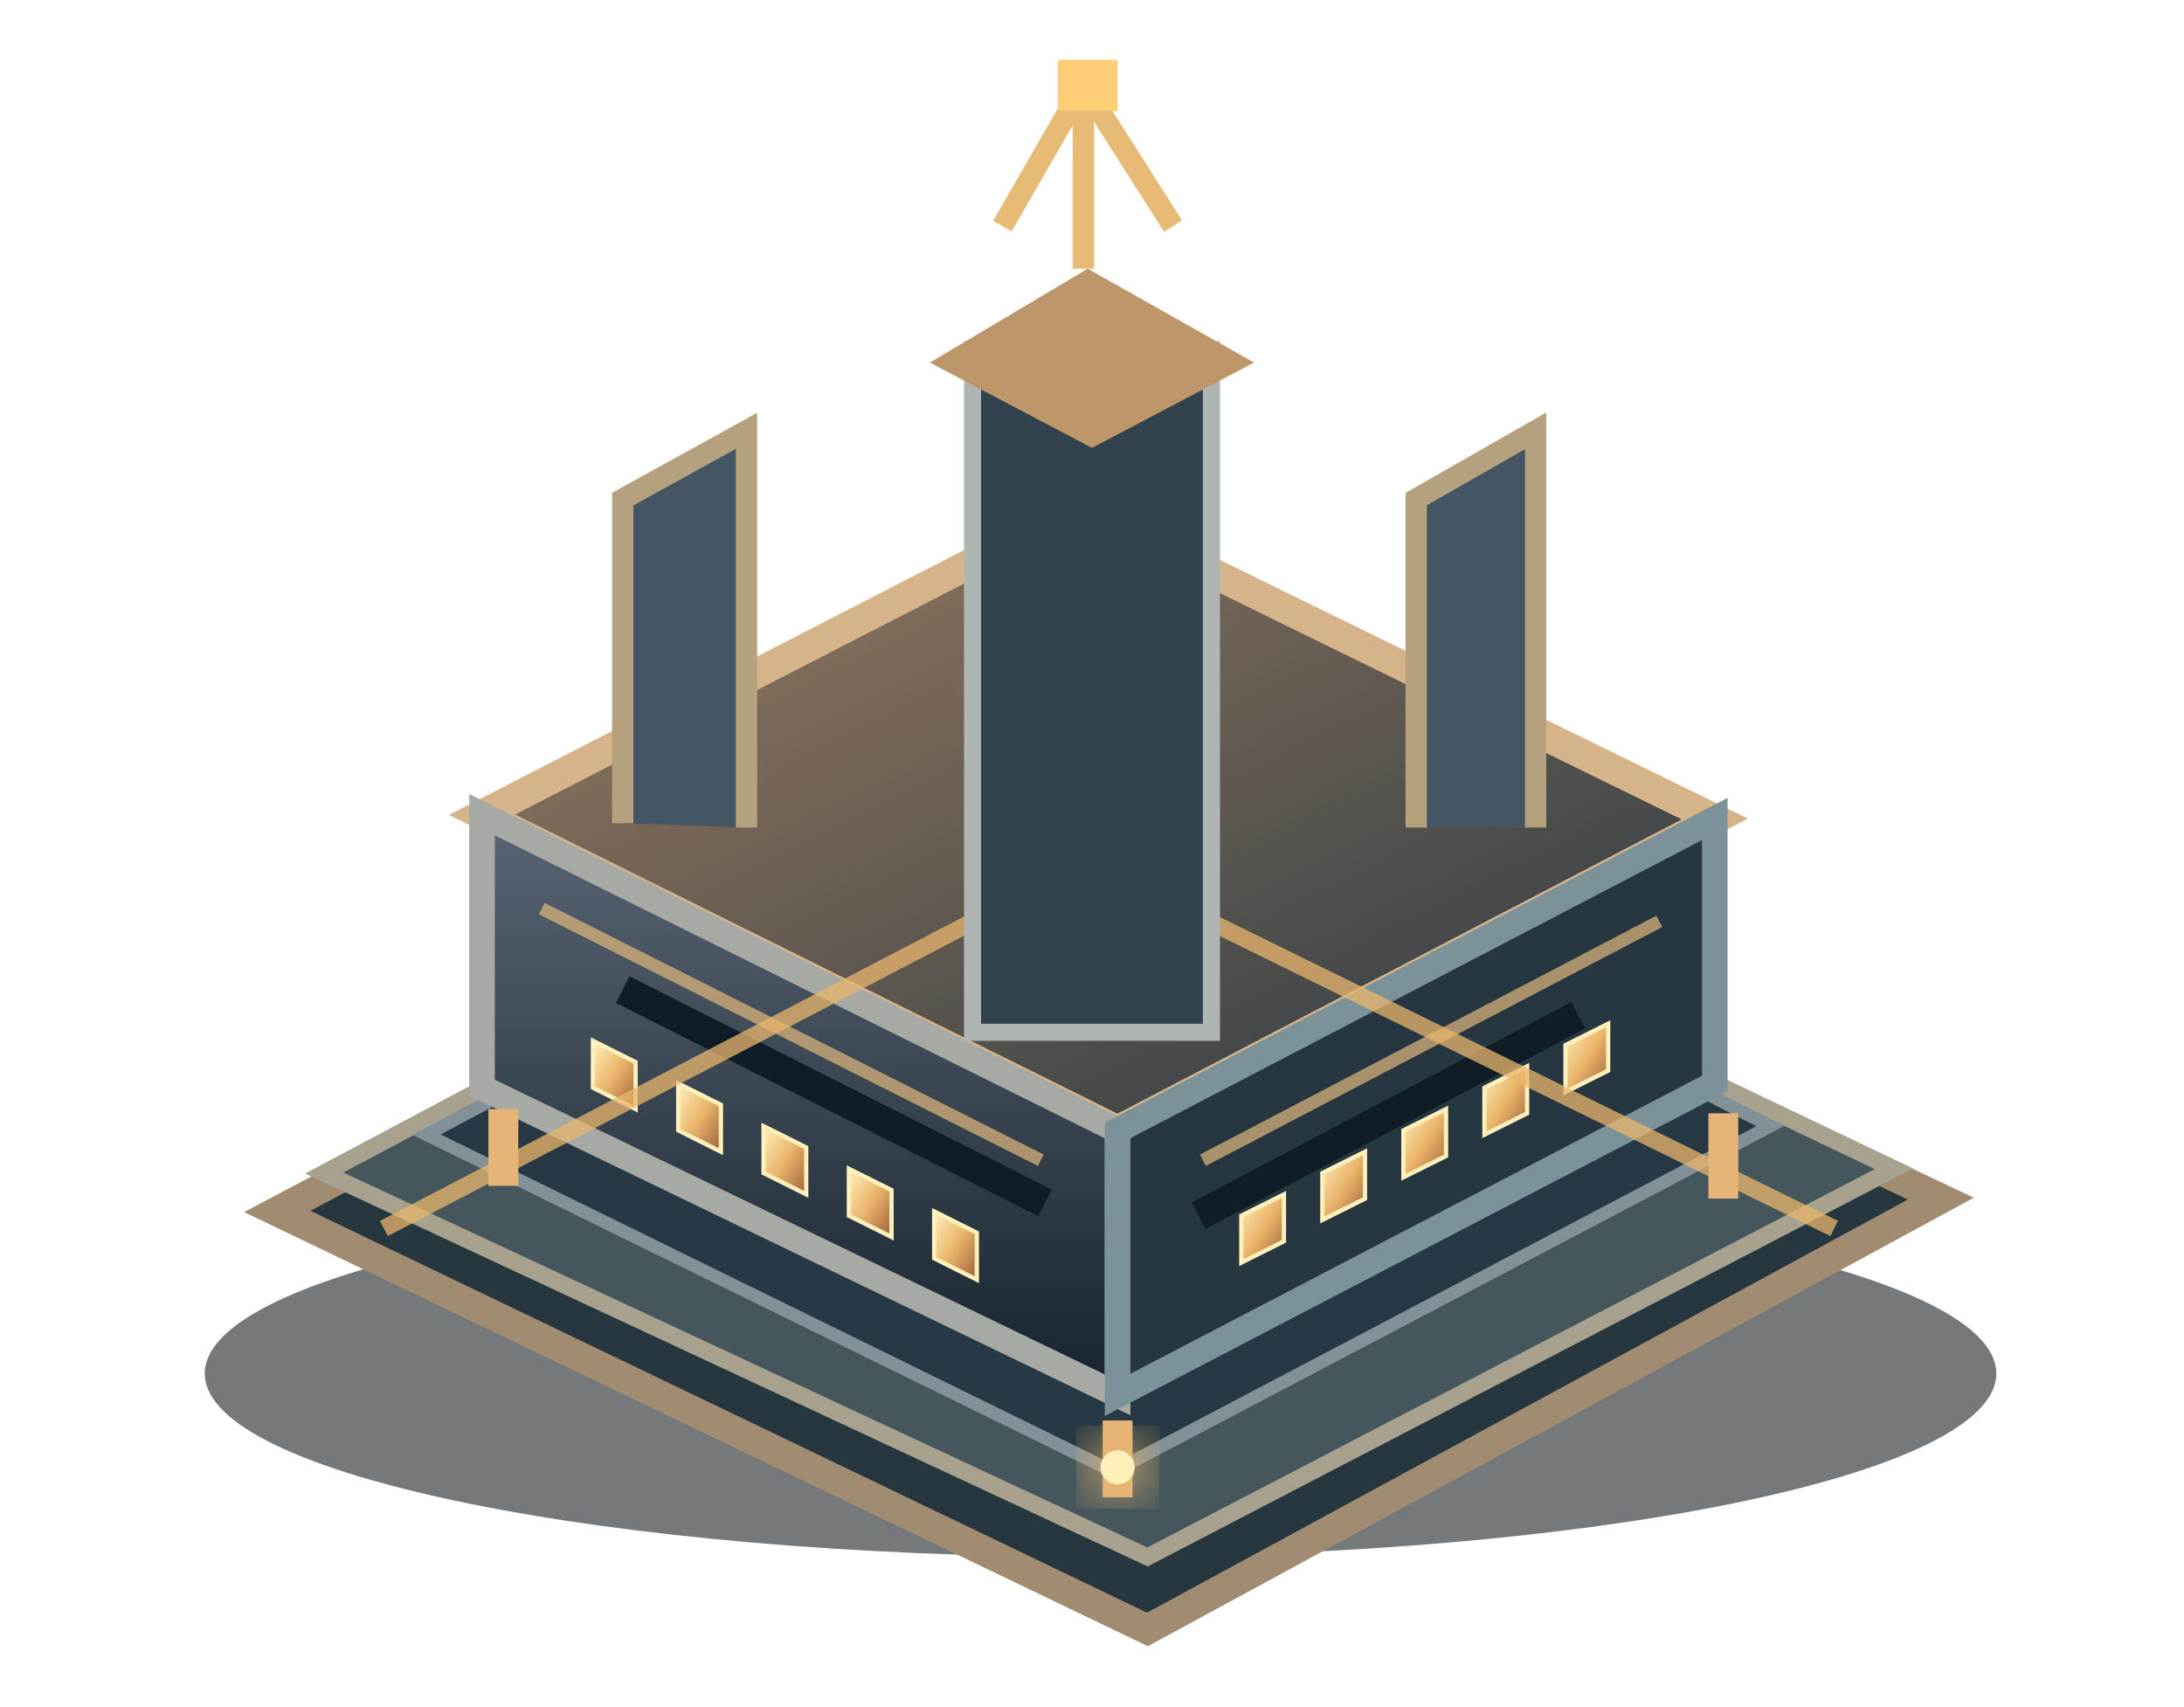
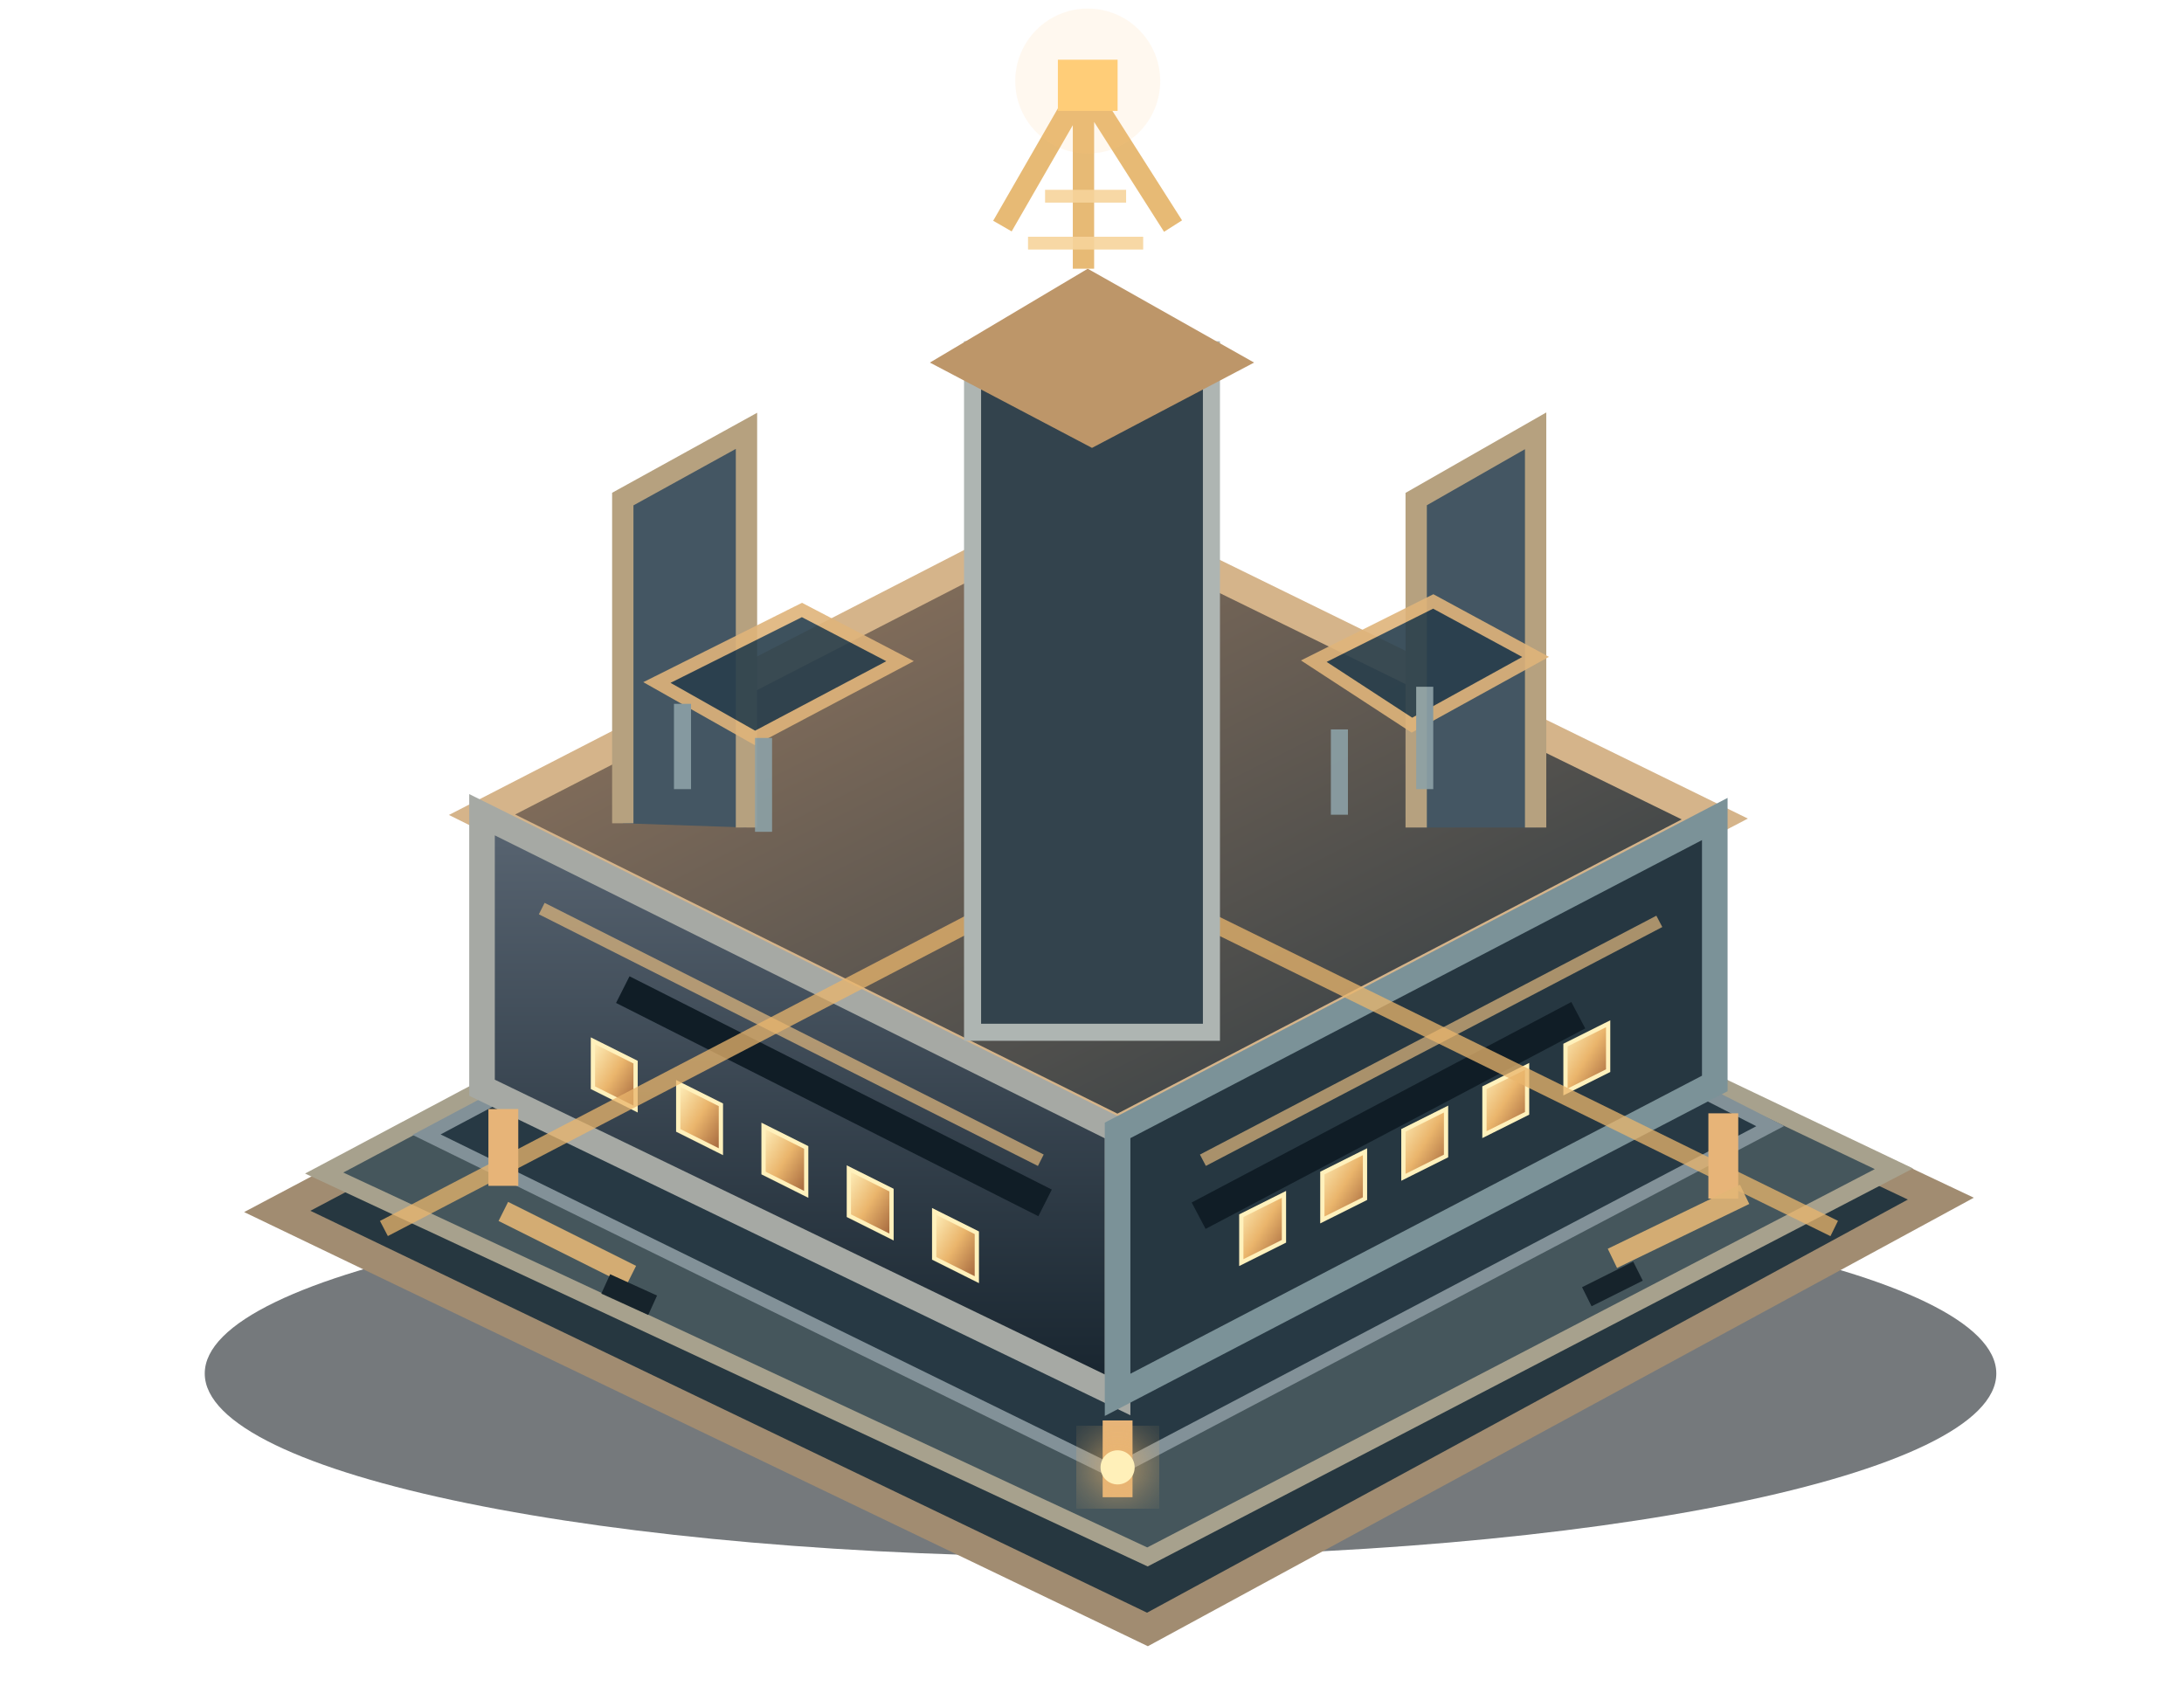
<svg xmlns="http://www.w3.org/2000/svg" width="512" height="400" viewBox="0 0 512 400">
  <defs>
    <linearGradient id="steel" x1="0" y1="0" x2="1" y2="1">
      <stop stop-color="#9d7d62" />
      <stop offset="1" stop-color="#273741" />
    </linearGradient>
    <linearGradient id="face" x1="0" y1="0" x2="0" y2="1">
      <stop stop-color="#596572" />
      <stop offset="1" stop-color="#17242e" />
    </linearGradient>
    <linearGradient id="lit" x1="0" y1="0" x2="1" y2="1">
      <stop stop-color="#fff1bd" />
      <stop offset=".5" stop-color="#eab56c" />
      <stop offset="1" stop-color="#9e613a" />
    </linearGradient>
    <filter id="glow">
      <feGaussianBlur stdDeviation="7" />
    </filter>
  </defs>
  <ellipse cx="258" cy="322" rx="210" ry="43" fill="#030b10" opacity=".55" />
  <path d="M65 284L252 185L455 281L269 382Z" fill="#263740" stroke="#a18c71" stroke-width="7" />
  <path d="M76 275L251 182L444 274L269 365Z" fill="#45565c" stroke="#a7a18d" stroke-width="4" />
  <path d="M100 266L256 183L415 264L261 345Z" fill="#273944" stroke="#829198" stroke-width="3" />
  <path d="M113 191L253 119L402 192L262 265Z" fill="url(#steel)" stroke="#d5b48a" stroke-width="7" />
  <path d="M113 191L262 265V327L113 255Z" fill="url(#face)" stroke="#a6a9a4" stroke-width="6" />
  <path d="M262 265L402 192V254L262 327Z" fill="#263741" stroke="#7b9298" stroke-width="6" />
  <path d="M127 213L244 272M282 272L389 216" stroke="#e1b87e" stroke-width="3" opacity=".7" />
  <path d="M146 232L245 282M281 285L370 238" stroke="#101d26" stroke-width="7" />
  <g fill="url(#lit)" stroke="#fff1bc" stroke-width="1">
    <path d="M139 244l10 5v11l-10 -5z" />
    <path d="M159 254l10 5v11l-10 -5z" />
    <path d="M179 264l10 5v11l-10 -5z" />
    <path d="M199 274l10 5v11l-10 -5z" />
    <path d="M219 284l10 5v11l-10 -5z" />
    <path d="M291 285l10 -5v11l-10 5z" />
    <path d="M310 275l10 -5v11l-10 5z" />
    <path d="M329 265l10 -5v11l-10 5z" />
    <path d="M348 255l10 -5v11l-10 5z" />
    <path d="M367 245l10 -5v11l-10 5z" />
  </g>
  <path d="M90 288L255 202L430 288" stroke="#eab56c" stroke-width="4" fill="none" opacity=".75" />
  <g>
    <rect x="228" y="82" width="56" height="160" fill="#33434d" stroke="#aeb5b2" stroke-width="4" />
    <path d="M218 85L255 63L294 85L256 105Z" fill="#bd9669" />
    <path d="M254 63V20M235 53L254 20L275 53" stroke="#e7ba75" stroke-width="5" fill="none" />
    <rect x="248" y="14" width="14" height="12" fill="#ffce78" />
    <path d="M146 193V117L175 101V194M332 194V117L360 101V194" fill="#445663" stroke="#b6a17f" stroke-width="5" />
  </g>
  <path d="M262 333V351M118 260V278M404 261V281" stroke="#e7b478" stroke-width="7" />
  <circle cx="262" cy="344" r="8" fill="#eab56c" filter="url(#glow)" />
  <circle cx="262" cy="344" r="4" fill="#fff0b9" />
+   <g opacity=".9">
+     <path d="M154 160l34-17 23 12-34 18zM308 155l28-14 24 13-29 16z" fill="#283e4b" stroke="#dfb47a" stroke-width="3" />
+     <path d="M160 165v20m19-12v22m135-24v20m20-30v24" stroke="#8ca1a6" stroke-width="4" />
+     <path d="M241 57h27m-23-11h19" stroke="#f6d49b" stroke-width="3" />
+     <circle cx="255" cy="19" r="17" fill="#ffc47d" opacity=".13" />
+     <path d="M118 284l30 15m230-4 31-15" stroke="#e2b675" stroke-width="5" />
+     <path d="M142 301l11 5m219-2 12-6" stroke="#111e26" stroke-width="5" />
+   </g>
</svg>
